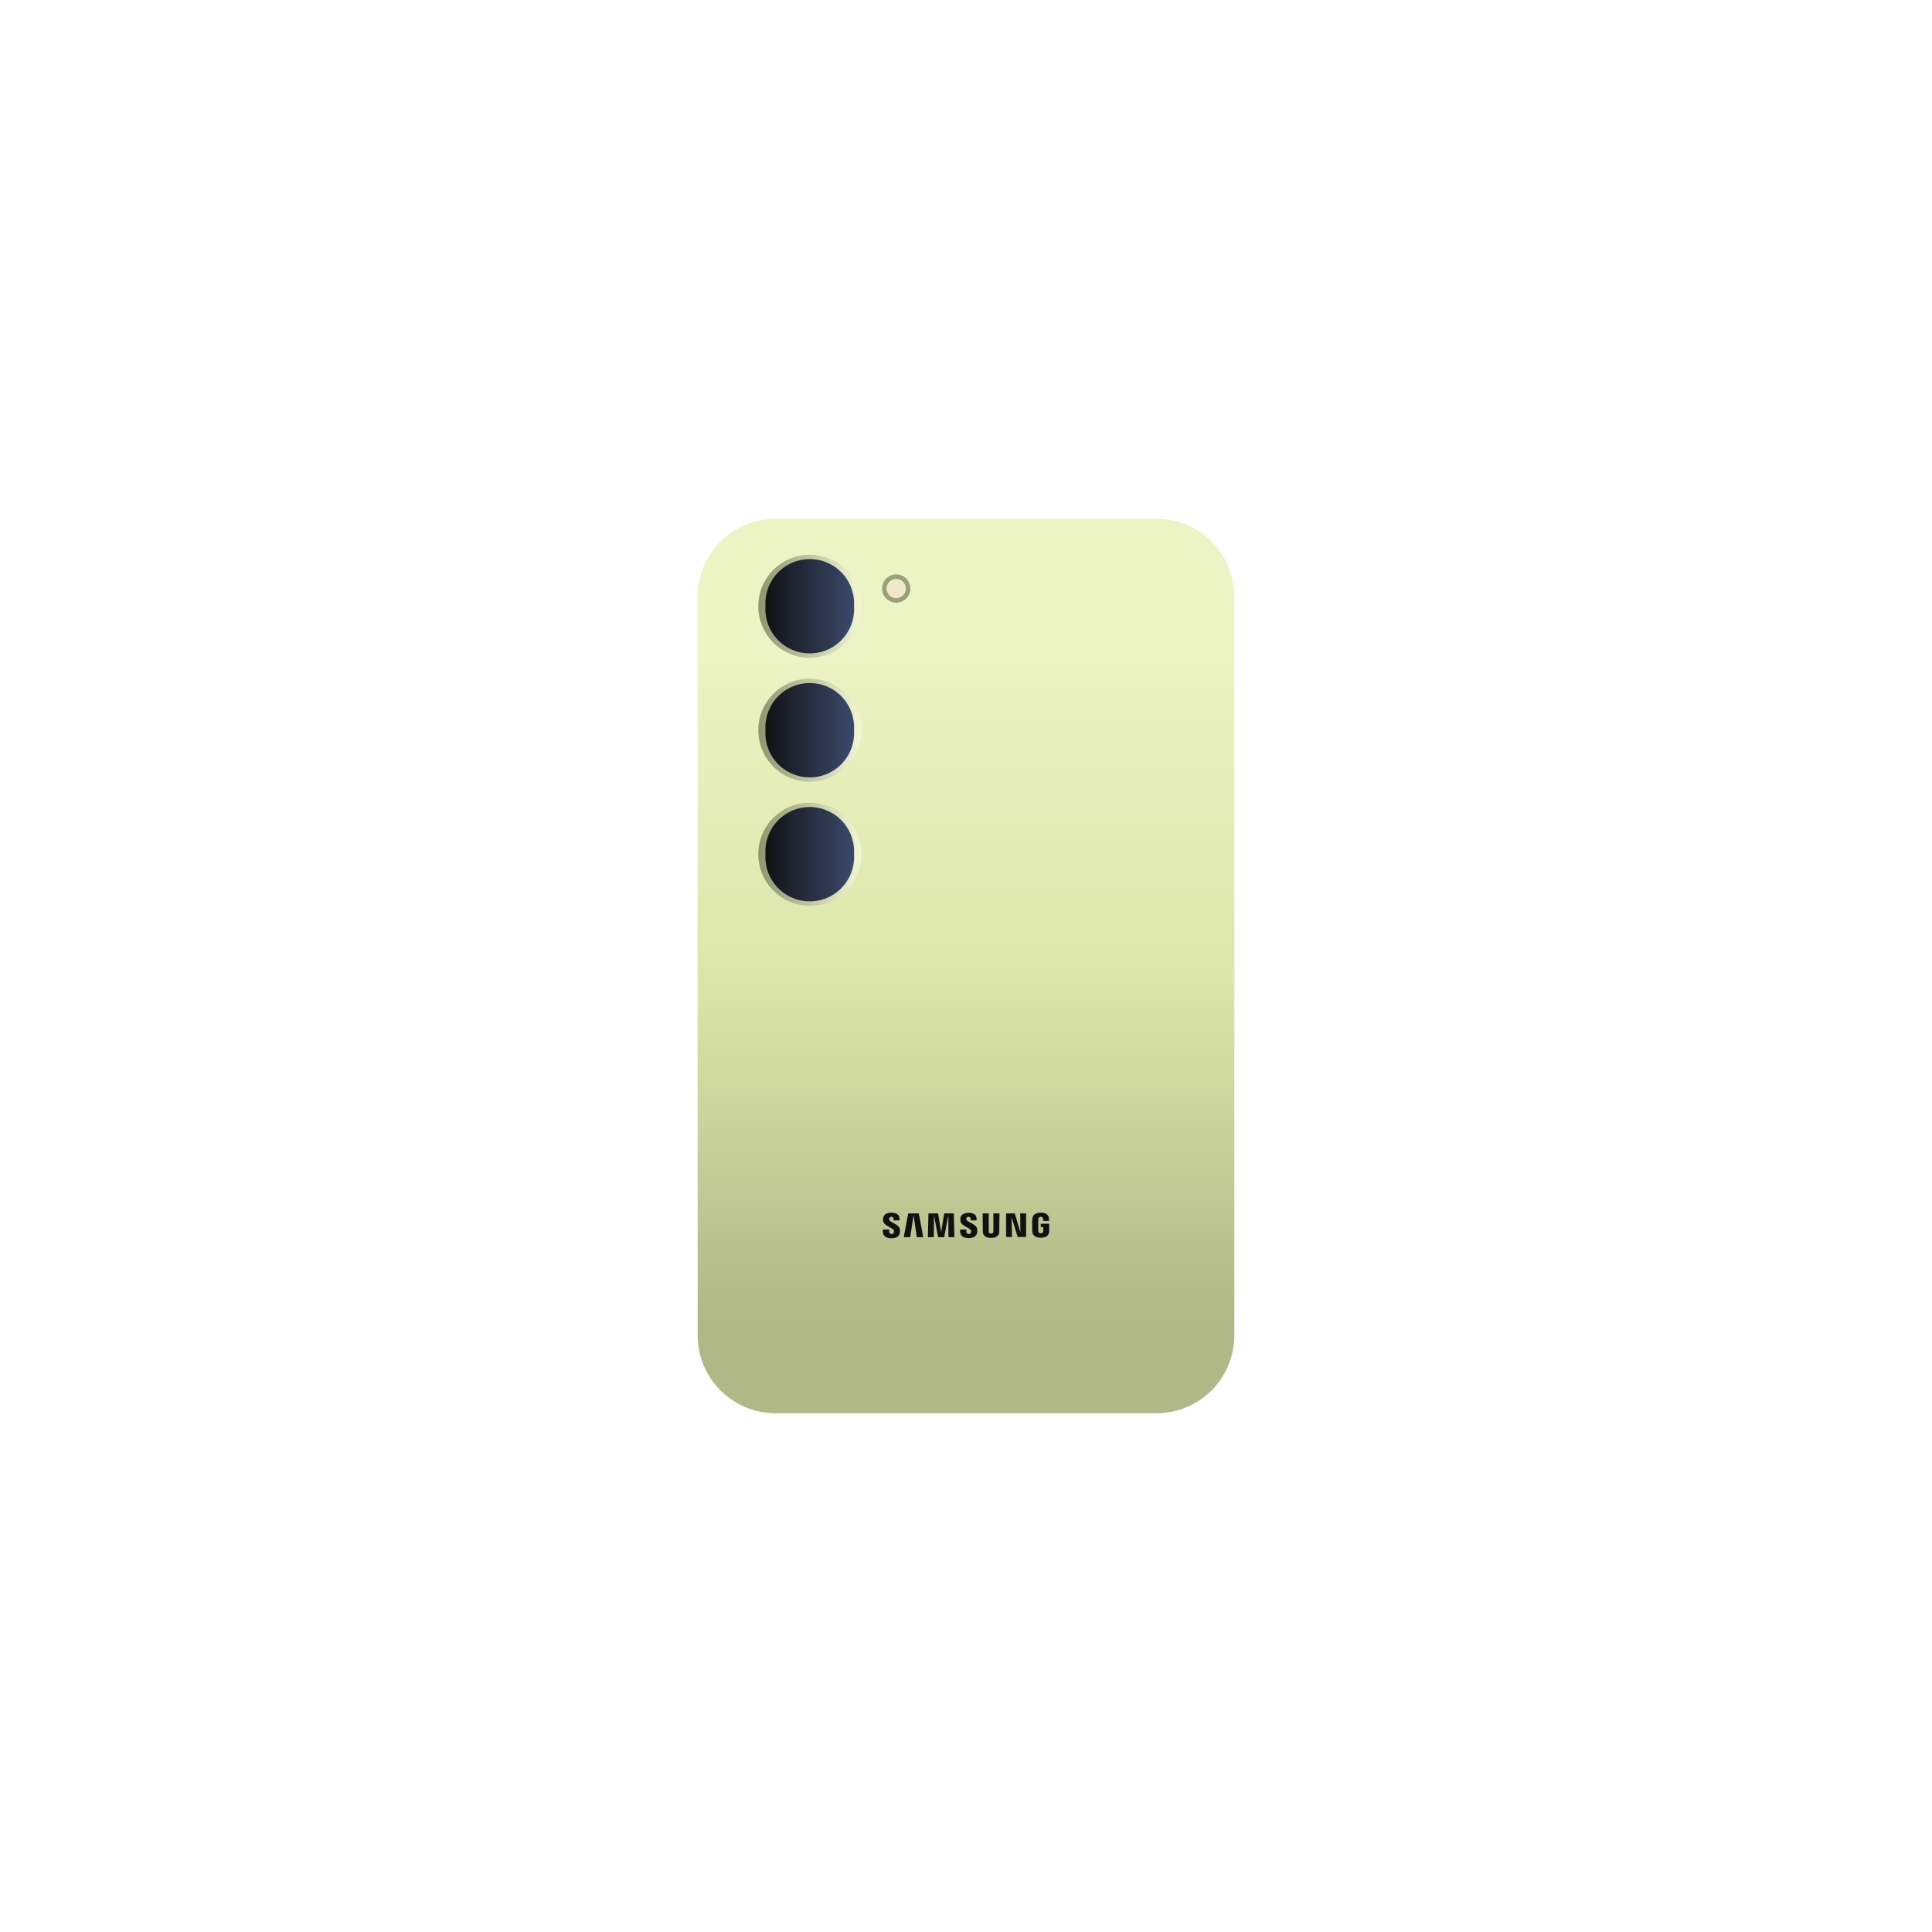
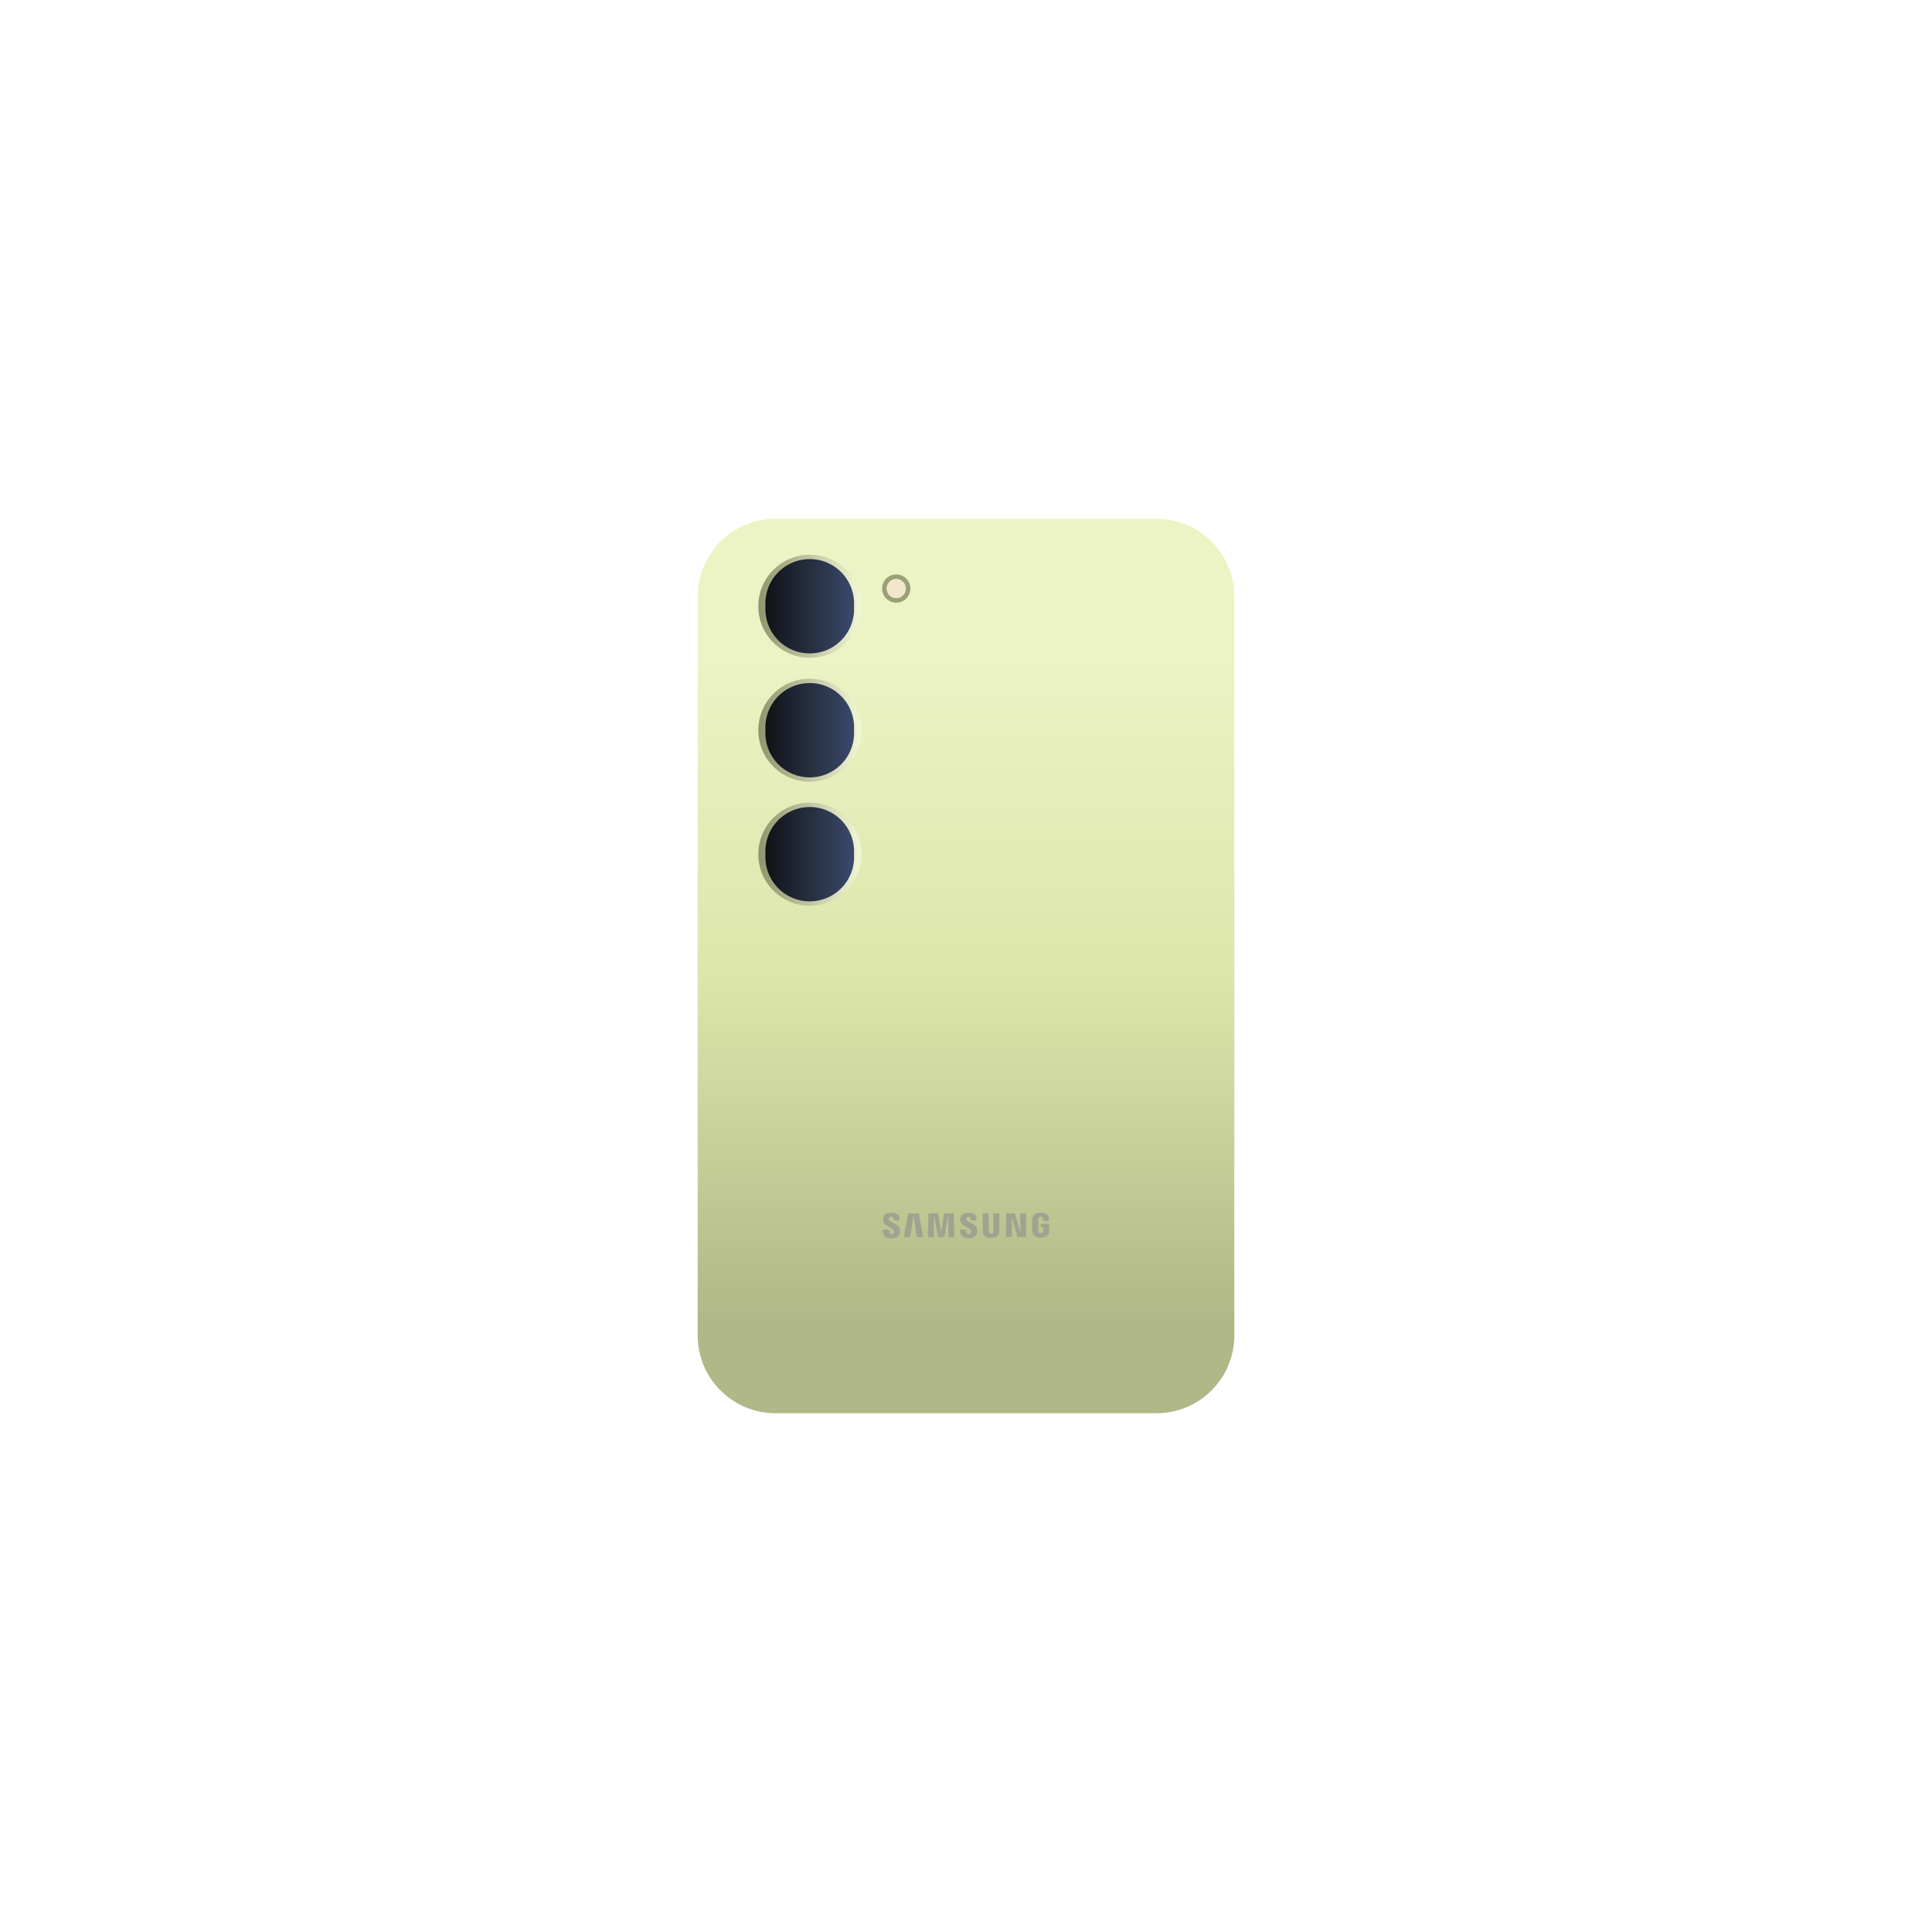
<svg xmlns="http://www.w3.org/2000/svg" width="108" height="108" viewBox="0 0 108 108">
  <defs>
    <linearGradient id="g1" gradientUnits="userSpaceOnUse" x1="54" y1="36.73" x2="54" y2="74.07">
      <stop offset="0" stop-color="#ecf3c4" />
      <stop offset="0.48" stop-color="#dce6aa" />
      <stop offset="1" stop-color="#afb886" />
    </linearGradient>
    <linearGradient id="g2" gradientUnits="userSpaceOnUse" x1="48.15" y1="33.89" x2="42.39" y2="33.89">
      <stop offset="0" stop-color="#f2f7d6" />
      <stop offset="1" stop-color="#8f966e" />
    </linearGradient>
    <linearGradient id="g3" gradientUnits="userSpaceOnUse" x1="47.74" y1="33.89" x2="42.79" y2="33.89">
      <stop offset="0" stop-color="#3b4a6b" />
      <stop offset="1" stop-color="#111215" />
    </linearGradient>
    <linearGradient id="g4" gradientUnits="userSpaceOnUse" x1="48.15" y1="40.82" x2="42.39" y2="40.82">
      <stop offset="0" stop-color="#f2f7d6" />
      <stop offset="1" stop-color="#8f966e" />
    </linearGradient>
    <linearGradient id="g5" gradientUnits="userSpaceOnUse" x1="47.74" y1="40.82" x2="42.79" y2="40.82">
      <stop offset="0" stop-color="#3b4a6b" />
      <stop offset="1" stop-color="#111215" />
    </linearGradient>
    <linearGradient id="g6" gradientUnits="userSpaceOnUse" x1="48.15" y1="47.75" x2="42.39" y2="47.75">
      <stop offset="0" stop-color="#f2f7d6" />
      <stop offset="1" stop-color="#8f966e" />
    </linearGradient>
    <linearGradient id="g7" gradientUnits="userSpaceOnUse" x1="47.74" y1="47.75" x2="42.79" y2="47.75">
      <stop offset="0" stop-color="#3b4a6b" />
      <stop offset="1" stop-color="#111215" />
    </linearGradient>
  </defs>
  <path d="M43.35,29H64.65A4.35,4.35 0 0 1 69,33.35V74.65A4.35,4.35 0 0 1 64.65,79H43.35A4.35,4.35 0 0 1 39,74.65V33.35A4.35,4.35 0 0 1 43.35,29Z" fill="url(#g1)" />
  <path d="M42.39,33.89A2.88,2.88 0 1 1 48.15,33.89A2.88,2.88 0 1 1 42.39,33.89Z" fill="url(#g2)" />
  <path d="M42.79,33.89A2.48,2.48 0 1 1 47.74,33.89A2.48,2.48 0 1 1 42.79,33.89Z" fill="url(#g3)" />
  <path d="M42.39,40.82A2.88,2.88 0 1 1 48.15,40.82A2.88,2.88 0 1 1 42.39,40.82Z" fill="url(#g4)" />
  <path d="M42.79,40.82A2.48,2.48 0 1 1 47.74,40.82A2.48,2.48 0 1 1 42.79,40.82Z" fill="url(#g5)" />
  <path d="M42.39,47.75A2.88,2.88 0 1 1 48.15,47.75A2.88,2.88 0 1 1 42.39,47.75Z" fill="url(#g6)" />
  <path d="M42.79,47.75A2.48,2.48 0 1 1 47.74,47.75A2.48,2.48 0 1 1 42.79,47.75Z" fill="url(#g7)" />
  <path d="M49.31,32.9A0.79,0.79 0 1 1 50.89,32.9A0.79,0.79 0 1 1 49.31,32.9Z" fill="#9aa177" />
  <path d="M49.56,32.9A0.54,0.54 0 1 1 50.64,32.9A0.54,0.54 0 1 1 49.56,32.9Z" fill="#f1e8cc" />
-   <path d="m 58.18,68.41 l 0,0.19 l 0.14,0 l 0,0.19 c 0,0.02 0,0.04 0,0.05 c -0.01,0.04 -0.04,0.1 -0.14,0.1 c -0.1,0 -0.13,-0.06 -0.14,-0.1 c 0,-0.01 0,-0.03 0,-0.05 l 0,-0.61 c 0,-0.02 0,-0.05 0.01,-0.06 c 0.01,-0.03 0.04,-0.1 0.13,-0.1 c 0.1,0 0.13,0.07 0.13,0.1 c 0,0.02 0,0.05 0,0.05 L 58.31,68.25 l 0.33,0 l 0,-0.04 c 0,0 0,-0.05 0,-0.09 C 58.62,67.87 58.41,67.79 58.18,67.79 c -0.24,0 -0.44,0.08 -0.47,0.33 c 0,0.02 -0.01,0.06 -0.01,0.09 l 0,0.56 c 0,0.02 0,0.04 0.01,0.09 c 0.02,0.24 0.23,0.33 0.47,0.33 c 0.24,0 0.45,-0.09 0.47,-0.33 c 0,-0.04 0,-0.06 0,-0.09 L 58.65,68.41 Z m -2.31,-0.58 l -0.34,0 l 0,0.98 c 0,0.02 0,0.04 0,0.05 c -0.01,0.03 -0.03,0.1 -0.13,0.1 c -0.09,0 -0.12,-0.06 -0.13,-0.1 c 0,-0.01 0,-0.03 0,-0.05 l 0,-0.98 l -0.34,0 L 54.94,68.78 c 0,0.02 0,0.07 0,0.09 c 0.02,0.25 0.22,0.33 0.46,0.33 c 0.24,0 0.44,-0.08 0.46,-0.33 c 0,-0.01 0,-0.06 0,-0.09 z m -3.09,0 l -0.17,1.04 l -0.17,-1.04 l -0.54,0 l -0.03,1.33 l 0.33,0 l 0.01,-1.23 l 0.23,1.23 l 0.34,0 l 0.23,-1.23 l 0.01,1.23 l 0.33,0 l -0.03,-1.33 z m -2.01,0 l -0.25,1.33 l 0.36,0 l 0.19,-1.23 l 0.18,1.23 l 0.36,0 l -0.25,-1.33 z m 6.27,1.07 l -0.31,-1.07 l -0.49,0 l 0,1.32 l 0.33,0 l -0.02,-1.1 l 0.34,1.1 l 0.47,0 l 0,-1.32 l -0.33,0 z m -3.02,-0.72 c -0.01,-0.03 0,-0.05 0,-0.07 c 0.01,-0.04 0.04,-0.09 0.12,-0.09 c 0.08,0 0.12,0.05 0.12,0.12 l 0,0.08 l 0.33,0 l 0,-0.09 c 0,-0.29 -0.26,-0.33 -0.44,-0.33 c -0.23,0 -0.43,0.08 -0.46,0.29 c -0.01,0.06 -0.01,0.11 0,0.18 c 0.06,0.27 0.52,0.35 0.59,0.52 c 0.01,0.03 0.01,0.07 0,0.1 c -0.01,0.04 -0.04,0.09 -0.13,0.09 c -0.08,0 -0.13,-0.05 -0.13,-0.12 l 0,-0.13 l -0.35,0 l 0,0.1 c 0,0.29 0.23,0.38 0.48,0.38 c 0.24,0 0.43,-0.08 0.47,-0.3 c 0.02,-0.11 0,-0.19 0,-0.22 c -0.05,-0.28 -0.55,-0.36 -0.59,-0.51 m -4.32,0 c -0.01,-0.03 0,-0.06 0,-0.07 c 0.01,-0.04 0.04,-0.09 0.12,-0.09 c 0.08,0 0.12,0.05 0.12,0.12 l 0,0.08 l 0.33,0 l 0,-0.09 c 0,-0.29 -0.26,-0.34 -0.45,-0.34 c -0.24,0 -0.43,0.08 -0.46,0.3 c -0.01,0.06 -0.01,0.11 0,0.18 c 0.06,0.27 0.53,0.35 0.6,0.52 c 0.01,0.03 0.01,0.07 0,0.1 c -0.01,0.04 -0.04,0.09 -0.13,0.09 c -0.08,0 -0.13,-0.05 -0.13,-0.12 l 0,-0.13 l -0.36,0 l 0,0.1 c 0,0.3 0.23,0.39 0.48,0.39 c 0.24,0 0.44,-0.08 0.47,-0.3 c 0.02,-0.11 0,-0.19 0,-0.22 c -0.06,-0.28 -0.56,-0.36 -0.6,-0.52" fill="#111111" />
+   <path d="m 58.18,68.41 l 0,0.19 l 0.14,0 l 0,0.19 c 0,0.02 0,0.04 0,0.05 c -0.01,0.04 -0.04,0.1 -0.14,0.1 c -0.1,0 -0.13,-0.06 -0.14,-0.1 c 0,-0.01 0,-0.03 0,-0.05 l 0,-0.61 c 0,-0.02 0,-0.05 0.01,-0.06 c 0.01,-0.03 0.04,-0.1 0.13,-0.1 c 0.1,0 0.13,0.07 0.13,0.1 c 0,0.02 0,0.05 0,0.05 L 58.31,68.25 l 0.33,0 l 0,-0.04 c 0,0 0,-0.05 0,-0.09 C 58.62,67.87 58.41,67.79 58.18,67.79 c -0.24,0 -0.44,0.08 -0.47,0.33 c 0,0.02 -0.01,0.06 -0.01,0.09 l 0,0.56 c 0,0.02 0,0.04 0.01,0.09 c 0.02,0.24 0.23,0.33 0.47,0.33 c 0.24,0 0.45,-0.09 0.47,-0.33 c 0,-0.04 0,-0.06 0,-0.09 L 58.65,68.41 Z m -2.31,-0.58 l -0.34,0 l 0,0.98 c 0,0.02 0,0.04 0,0.05 c -0.01,0.03 -0.03,0.1 -0.13,0.1 c -0.09,0 -0.12,-0.06 -0.13,-0.1 c 0,-0.01 0,-0.03 0,-0.05 l 0,-0.98 l -0.34,0 L 54.94,68.78 c 0,0.02 0,0.07 0,0.09 c 0.02,0.25 0.22,0.33 0.46,0.33 c 0.24,0 0.44,-0.08 0.46,-0.33 c 0,-0.01 0,-0.06 0,-0.09 z m -3.09,0 l -0.17,1.04 l -0.17,-1.04 l -0.54,0 l -0.03,1.33 l 0.33,0 l 0.01,-1.23 l 0.23,1.23 l 0.34,0 l 0.23,-1.23 l 0.01,1.23 l 0.33,0 l -0.03,-1.33 z m -2.01,0 l -0.25,1.33 l 0.36,0 l 0.19,-1.23 l 0.18,1.23 l 0.36,0 l -0.25,-1.33 z m 6.27,1.07 l -0.31,-1.07 l -0.49,0 l 0,1.32 l 0.33,0 l -0.02,-1.1 l 0.34,1.1 l 0.47,0 l 0,-1.32 l -0.33,0 z m -3.02,-0.72 c -0.01,-0.03 0,-0.05 0,-0.07 c 0.01,-0.04 0.04,-0.09 0.12,-0.09 c 0.08,0 0.12,0.05 0.12,0.12 l 0,0.08 l 0.33,0 l 0,-0.09 c 0,-0.29 -0.26,-0.33 -0.44,-0.33 c -0.23,0 -0.43,0.08 -0.46,0.29 c -0.01,0.06 -0.01,0.11 0,0.18 c 0.06,0.27 0.52,0.35 0.59,0.52 c 0.01,0.03 0.01,0.07 0,0.1 c -0.01,0.04 -0.04,0.09 -0.13,0.09 c -0.08,0 -0.13,-0.05 -0.13,-0.12 l 0,-0.13 l -0.35,0 l 0,0.1 c 0,0.29 0.23,0.38 0.48,0.38 c 0.24,0 0.43,-0.08 0.47,-0.3 c 0.02,-0.11 0,-0.19 0,-0.22 c -0.05,-0.28 -0.55,-0.36 -0.59,-0.51 m -4.32,0 c -0.01,-0.03 0,-0.06 0,-0.07 c 0.01,-0.04 0.04,-0.09 0.12,-0.09 c 0.08,0 0.12,0.05 0.12,0.12 l 0,0.08 l 0.33,0 l 0,-0.09 c 0,-0.29 -0.26,-0.34 -0.45,-0.34 c -0.24,0 -0.43,0.08 -0.46,0.3 c -0.01,0.06 -0.01,0.11 0,0.18 c 0.06,0.27 0.53,0.35 0.6,0.52 c 0.01,0.03 0.01,0.07 0,0.1 c -0.01,0.04 -0.04,0.09 -0.13,0.09 c -0.08,0 -0.13,-0.05 -0.13,-0.12 l 0,-0.13 l -0.36,0 l 0,0.1 c 0,0.3 0.23,0.39 0.48,0.39 c 0.24,0 0.44,-0.08 0.47,-0.3 c 0.02,-0.11 0,-0.19 0,-0.22 c -0.06,-0.28 -0.56,-0.36 -0.6,-0.52" fill="#a0a390" />
</svg>
